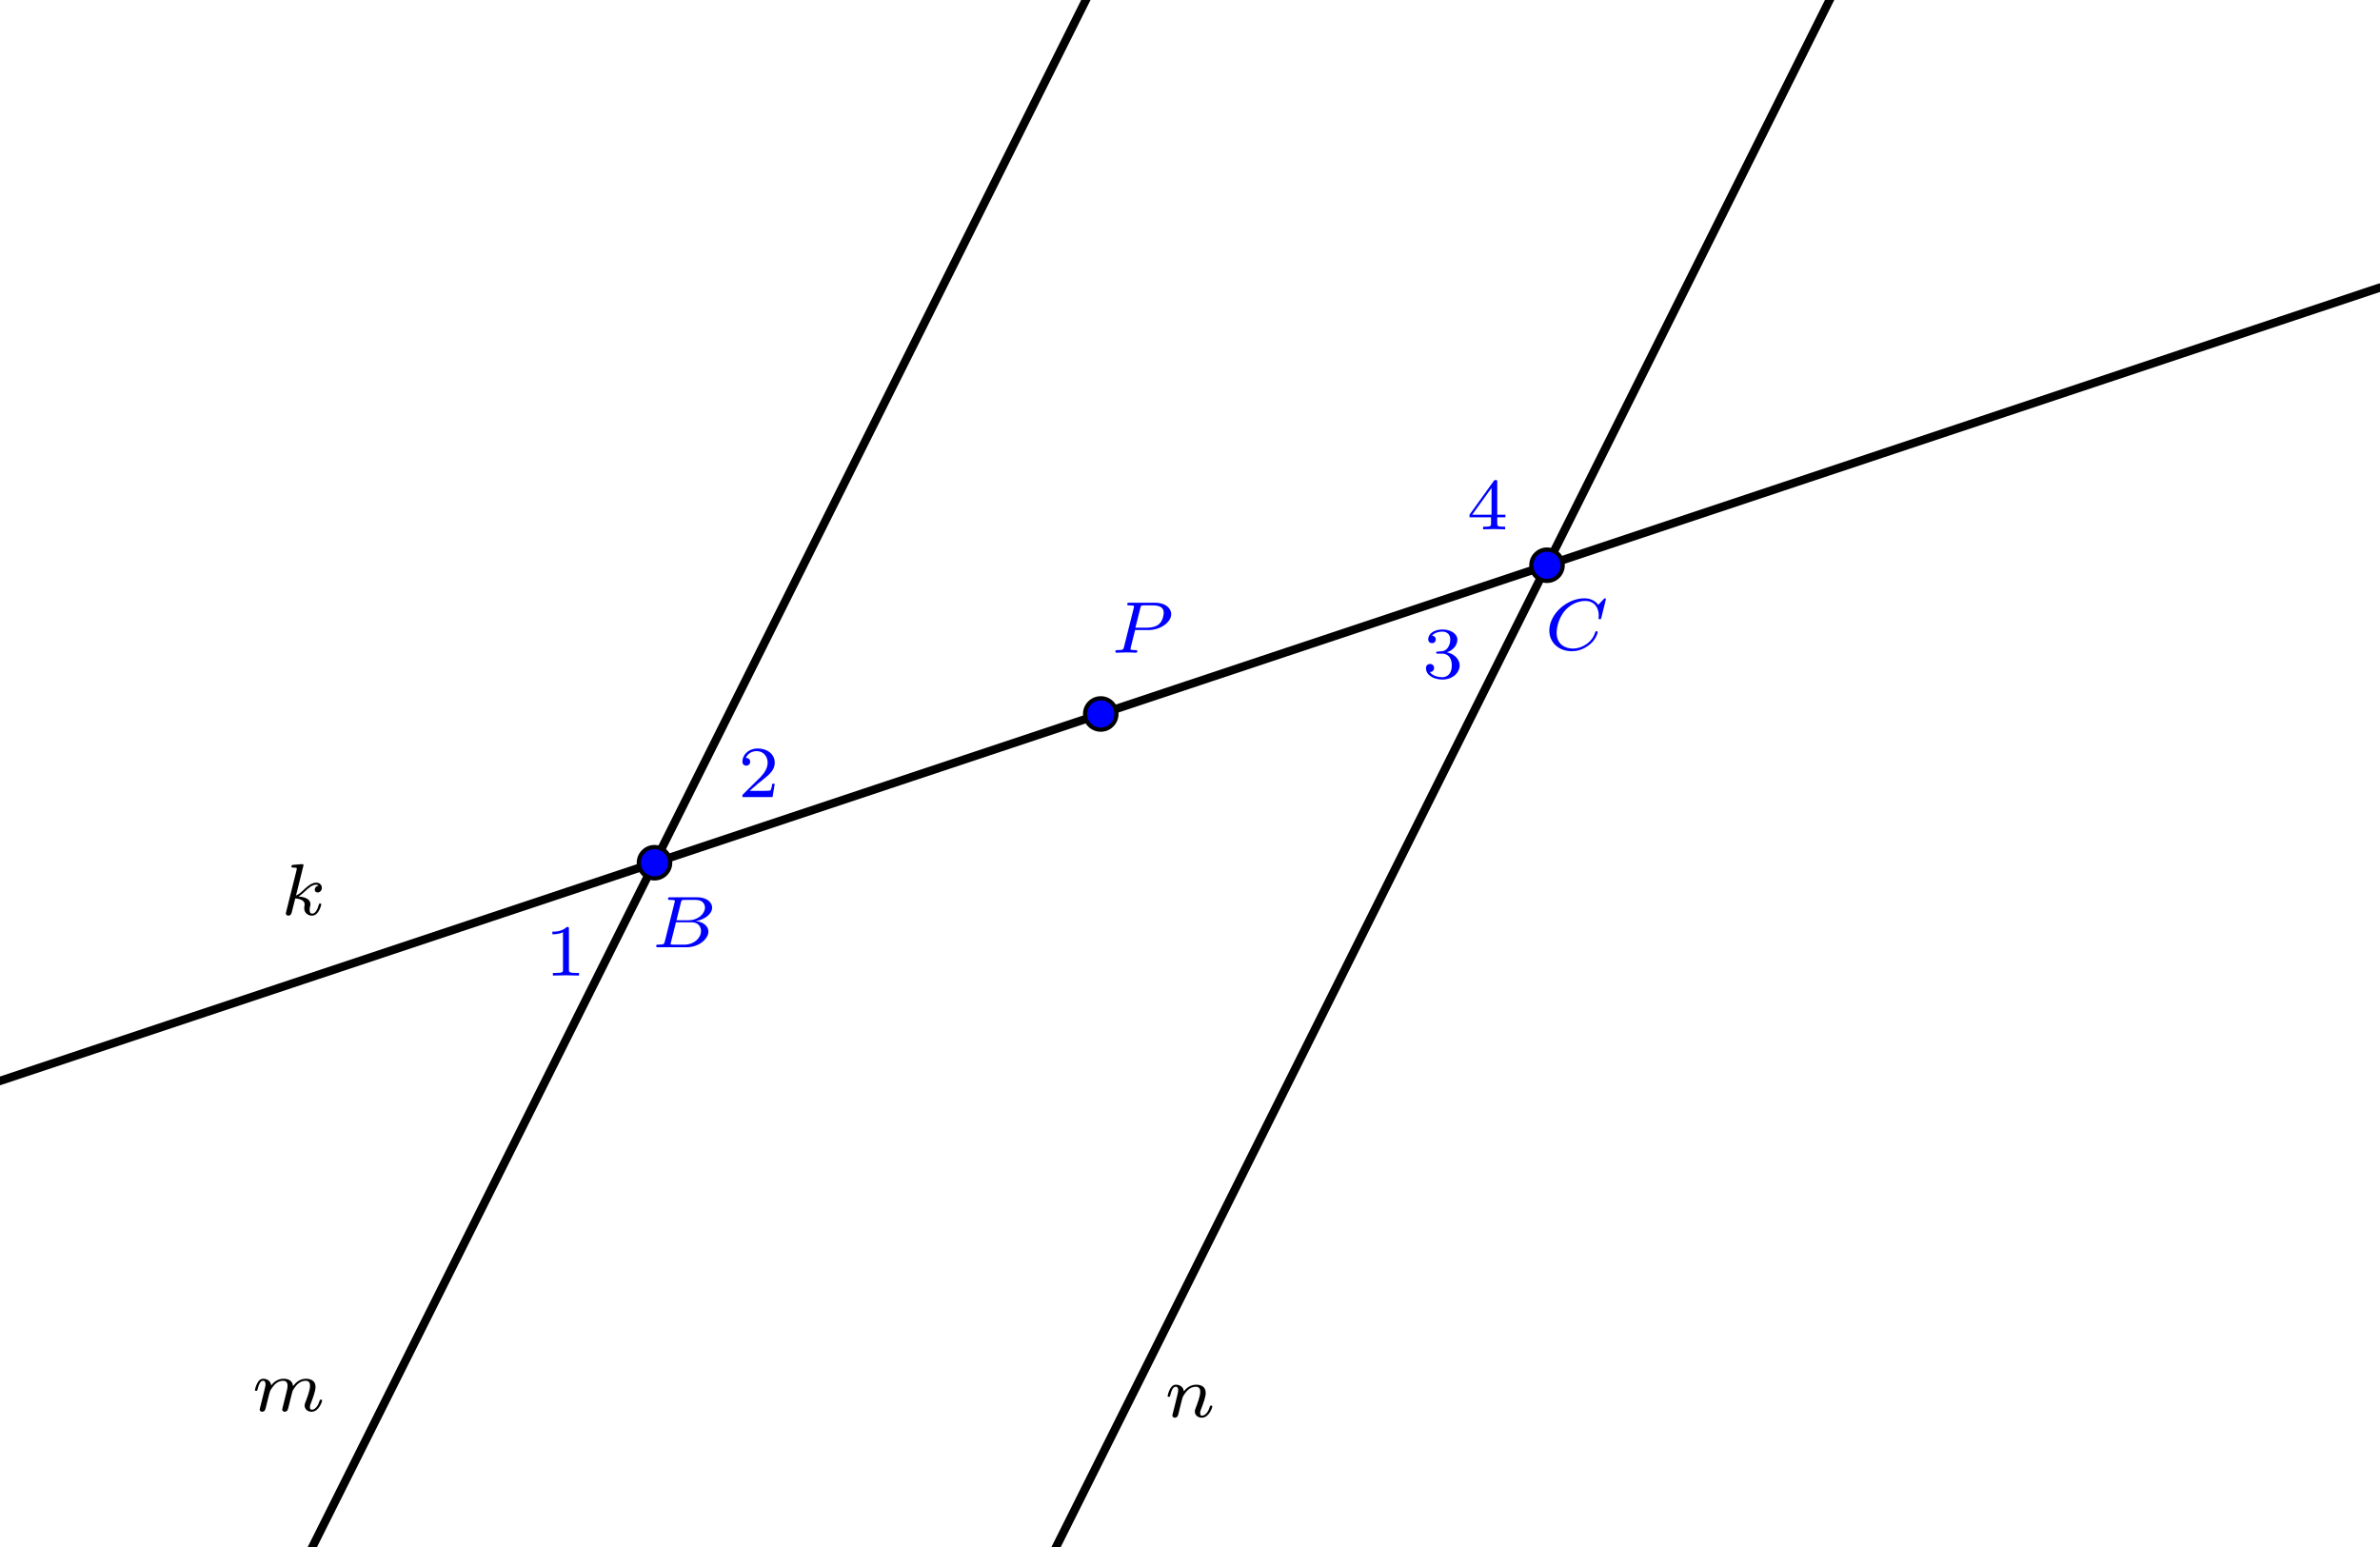
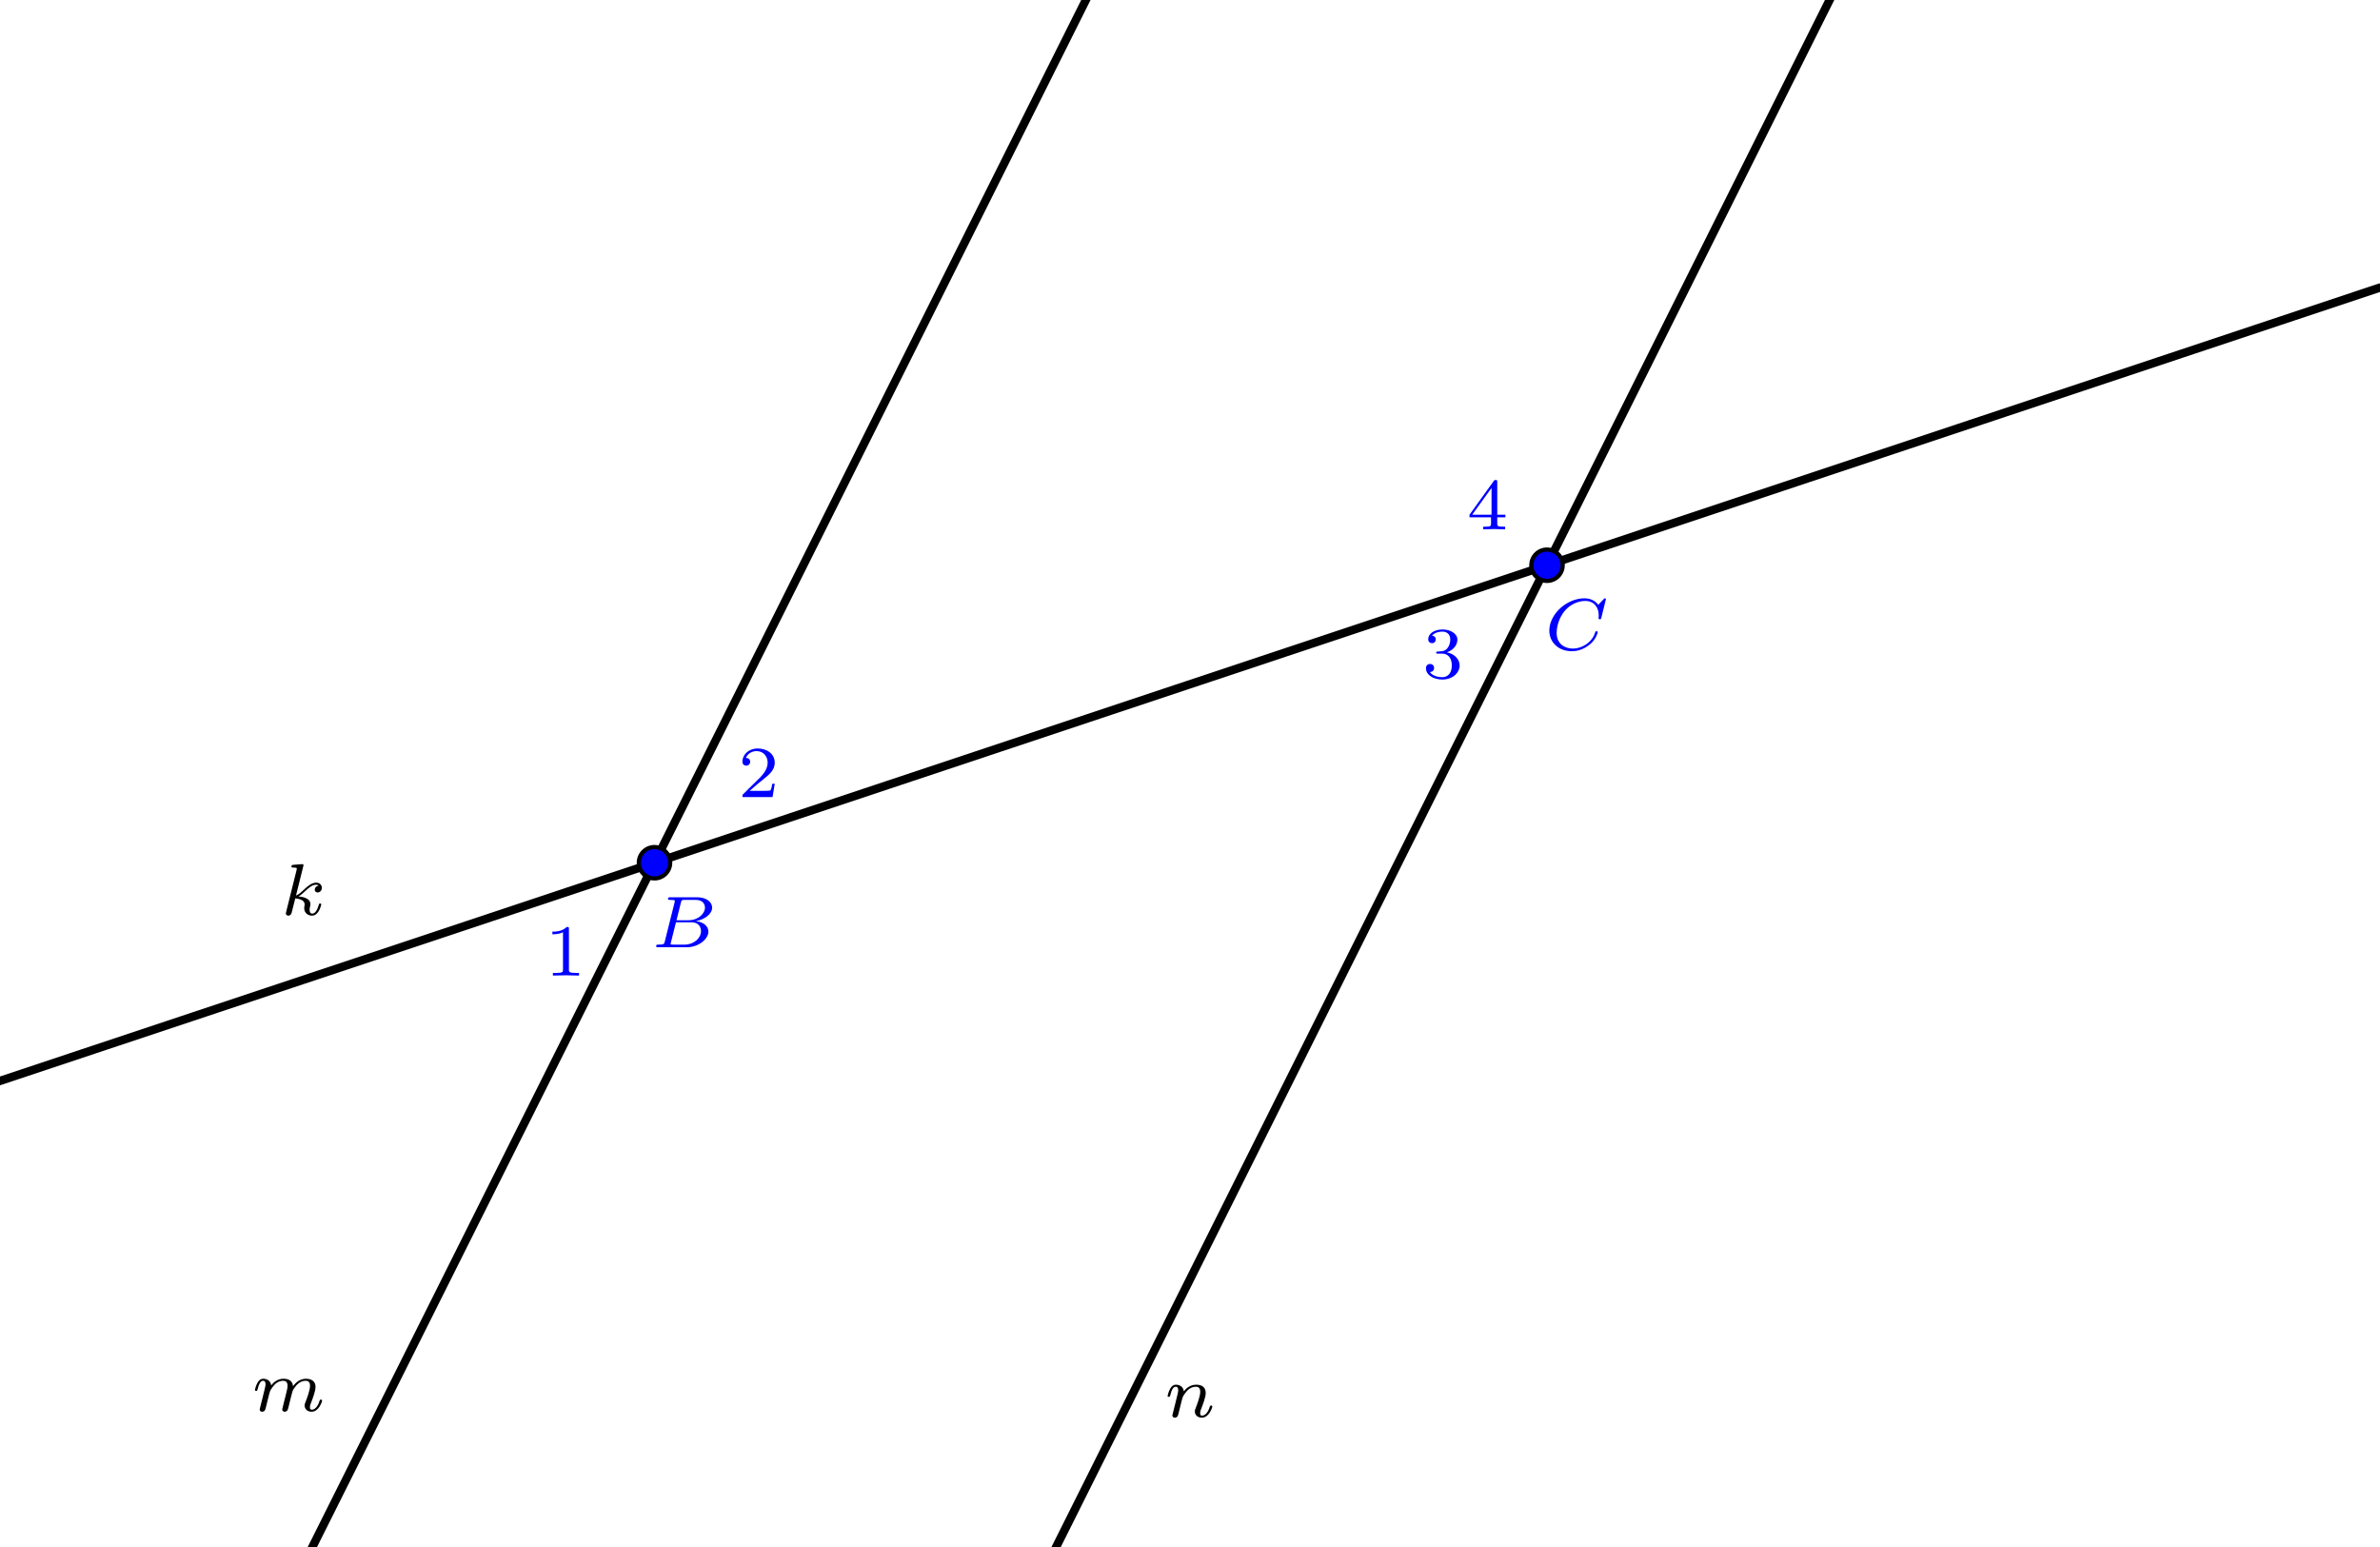
<svg xmlns="http://www.w3.org/2000/svg" xmlns:xlink="http://www.w3.org/1999/xlink" version="1.1" width="226.772pt" height="147.401pt" viewBox="0 0 226.772 147.401">
  <g enable-background="new">
    <clipPath id="cp0">
      <path transform="matrix(1,0,0,-1,5.669,195.59)" d="M -5.669 48.189 L -5.669 195.593 L 221.105 195.593 L 221.105 48.189 Z M 221.105 195.593 " />
    </clipPath>
    <g clip-path="url(#cp0)">
      <path transform="matrix(1,0,0,-1,5.669,195.59)" stroke-width=".797" stroke-linecap="round" stroke-linejoin="round" fill="none" stroke="#000000" d="M -6.236 -12.473 L 3.236 6.472 L 12.708 25.416 L 22.18 44.36 L 31.652 63.304 L 41.124 82.249 L 50.597 101.193 L 60.069 120.137 L 69.541 139.082 L 79.013 158.026 L 88.485 176.97 L 97.957 195.915 L 107.429 214.859 L 116.902 233.803 L 126.374 252.748 L 135.846 271.692 L 145.318 290.636 L 154.79 309.58 L 164.262 328.525 L 173.734 347.469 L 183.207 366.413 L 192.679 385.358 L 202.151 404.302 L 211.623 423.246 L 221.095 442.19 " />
      <path transform="matrix(1,0,0,-1,5.669,195.59)" stroke-width=".797" stroke-linecap="round" stroke-linejoin="round" fill="none" stroke="#000000" d="M -6.236 -154.207 L 3.236 -135.262 L 12.708 -116.318 L 22.18 -97.374 L 31.652 -78.43 L 41.124 -59.485 L 50.597 -40.541 L 60.069 -21.597 L 69.541 -2.652 L 79.013 16.292 L 88.485 35.236 L 97.957 54.181 L 107.429 73.125 L 116.902 92.069 L 126.374 111.013 L 135.846 129.958 L 145.318 148.902 L 154.79 167.846 L 164.262 186.791 L 173.734 205.735 L 183.207 224.679 L 192.679 243.624 L 202.151 262.568 L 211.623 281.512 L 221.095 300.456 " />
      <path transform="matrix(1,0,0,-1,5.669,195.59)" stroke-width=".797" stroke-linecap="round" stroke-linejoin="round" fill="none" stroke="#000000" d="M -6.236 92.41 L 3.236 95.568 L 12.708 98.725 L 22.18 101.883 L 31.652 105.04 L 41.124 108.197 L 50.597 111.355 L 60.069 114.512 L 69.541 117.669 L 79.013 120.827 L 88.485 123.984 L 97.957 127.141 L 107.429 130.299 L 116.902 133.457 L 126.374 136.614 L 135.846 139.771 L 145.318 142.929 L 154.79 146.086 L 164.262 149.243 L 173.734 152.401 L 183.207 155.558 L 192.679 158.715 L 202.151 161.873 L 211.623 165.03 L 221.095 168.188 " />
      <path transform="matrix(1,0,0,-1,5.669,195.59)" d="M 58.188 113.387 C 58.188 114.213 57.519 114.882 56.694 114.882 C 55.868 114.882 55.199 114.213 55.199 113.387 C 55.199 112.562 55.868 111.893 56.694 111.893 C 57.519 111.893 58.188 112.562 58.188 113.387 Z M 56.694 113.387 " fill="#0000ff" />
      <path transform="matrix(1,0,0,-1,5.669,195.59)" stroke-width=".399" stroke-linecap="round" stroke-linejoin="round" fill="none" stroke="#000000" d="M 58.188 113.387 C 58.188 114.213 57.519 114.882 56.694 114.882 C 55.868 114.882 55.199 114.213 55.199 113.387 C 55.199 112.562 55.868 111.893 56.694 111.893 C 57.519 111.893 58.188 112.562 58.188 113.387 Z M 56.694 113.387 " />
      <symbol id="font_1_1">
        <path d="M .118 .078 C .109 .044 .107 .036 .03 .036 C .013 .036 0 .036 0 .015 C 0 0 .012 0 .03 0 L .417 0 C .585 0 .714 .115 .714 .214 C .714 .285 .649 .346 .543 .357 C .664 .379 .765 .455 .765 .541 C .765 .617 .688 .683 .558 .683 L .194 .683 C .175 .683 .162 .683 .162 .661 C .162 .647 .174 .647 .194 .647 C .195 .647 .214 .647 .232 .645 C .253 .643 .255 .641 .255 .631 C .255 .629 .255 .624 .251 .609 L .118 .078 M .278 .369 L .339 .613 C .347 .644 .348 .647 .39 .647 L .542 .647 C .644 .647 .667 .58 .667 .542 C .667 .461 .576 .369 .442 .369 L .278 .369 M .23 .036 C .199 .036 .198 .037 .198 .046 C .198 .047 .198 .052 .202 .067 L .271 .341 L .483 .341 C .577 .341 .613 .279 .613 .221 C .613 .122 .512 .036 .391 .036 L .23 .036 Z " />
      </symbol>
      <use xlink:href="#font_1_1" transform="matrix(6.9738,0,0,-6.9738,62.51911,90.256)" fill="#0000ff" />
      <symbol id="font_2_1">
        <path d="M .226 .636 C .226 .663 .224 .664 .196 .664 C .132 .601 .041 .6 0 .6 L 0 .564 C .024 .564 .09 .564 .145 .592 L .145 .082 C .145 .049 .145 .036 .045 .036 L .007 .036 L .007 0 C .025 .001 .148 .004 .185 .004 C .216 .004 .342 .001 .364 0 L .364 .036 L .326 .036 C .226 .036 .226 .049 .226 .082 L .226 .636 Z " />
      </symbol>
      <use xlink:href="#font_2_1" transform="matrix(6.9738,0,0,-6.9738,52.63214,92.955)" fill="#0000ff" />
      <symbol id="font_2_2">
        <path d="M .442 .182 L .408 .182 C .405 .16 .395 .101 .382 .091 C .374 .085 .297 .085 .283 .085 L .099 .085 C .204 .178 .239 .206 .299 .253 C .373 .312 .442 .374 .442 .469 C .442 .59 .336 .664 .208 .664 C .084 .664 0 .577 0 .485 C 0 .434 .043 .429 .053 .429 C .077 .429 .106 .446 .106 .482 C .106 .5 .099 .535 .047 .535 C .078 .606 .146 .628 .193 .628 C .293 .628 .345 .55 .345 .469 C .345 .382 .283 .313 .251 .277 L .01 .039 C 0 .03 0 .028 0 0 L .412 0 L .442 .182 Z " />
      </symbol>
      <use xlink:href="#font_2_2" transform="matrix(6.9738,0,0,-6.9738,70.73734,75.947)" fill="#0000ff" />
-       <symbol id="font_1_5">
+       <symbol id="font_1_4">
        <path d="M .387 .091 C .382 .071 .373 .037 .373 .032 C .373 .01 .391 0 .407 0 C .425 0 .441 .013 .446 .022 C .451 .031 .459 .063 .464 .084 C .469 .103 .48 .149 .486 .174 C .492 .196 .498 .218 .503 .241 C .514 .284 .514 .286 .534 .317 C .566 .366 .616 .423 .694 .423 C .75 .423 .753 .377 .753 .353 C .753 .293 .71 .182 .694 .14 C .683 .112 .679 .103 .679 .086 C .679 .033 .723 0 .774 0 C .874 0 .918 .138 .918 .153 C .918 .166 .905 .166 .902 .166 C .888 .166 .887 .16 .883 .149 C .86 .069 .817 .028 .777 .028 C .756 .028 .752 .042 .752 .063 C .752 .086 .757 .099 .775 .144 C .787 .175 .828 .281 .828 .337 C .828 .353 .828 .395 .791 .424 C .774 .437 .745 .451 .698 .451 C .608 .451 .553 .392 .521 .35 C .513 .435 .442 .451 .391 .451 C .308 .451 .252 .4 .222 .36 C .215 .429 .156 .451 .115 .451 C .072 .451 .049 .42 .036 .397 C .014 .36 0 .303 0 .298 C 0 .285 .014 .285 .017 .285 C .031 .285 .032 .288 .039 .315 C .054 .374 .073 .423 .112 .423 C .138 .423 .145 .401 .145 .374 C .145 .355 .136 .318 .129 .291 C .122 .264 .112 .223 .107 .201 L .075 .073 C .071 .06 .065 .035 .065 .032 C .065 .01 .083 0 .099 0 C .117 0 .133 .013 .138 .022 C .143 .031 .151 .063 .156 .084 C .161 .103 .172 .149 .178 .174 C .184 .196 .19 .218 .195 .241 C .206 .282 .208 .29 .237 .331 C .265 .371 .312 .423 .387 .423 C .445 .423 .446 .372 .446 .353 C .446 .328 .443 .315 .429 .259 L .387 .091 Z " />
      </symbol>
-       <use xlink:href="#font_1_5" transform="matrix(6.9738,0,0,-6.9738,24.28877,134.5147)" />
+       <use xlink:href="#font_1_4" transform="matrix(6.9738,0,0,-6.9738,24.28877,134.5147)" />
      <path transform="matrix(1,0,0,-1,5.669,195.59)" d="M 143.228 141.734 C 143.228 142.559 142.559 143.228 141.734 143.228 C 140.909 143.228 140.24 142.559 140.24 141.734 C 140.24 140.909 140.909 140.24 141.734 140.24 C 142.559 140.24 143.228 140.909 143.228 141.734 Z M 141.734 141.734 " fill="#0000ff" />
      <path transform="matrix(1,0,0,-1,5.669,195.59)" stroke-width=".399" stroke-linecap="round" stroke-linejoin="round" fill="none" stroke="#000000" d="M 143.228 141.734 C 143.228 142.559 142.559 143.228 141.734 143.228 C 140.909 143.228 140.24 142.559 140.24 141.734 C 140.24 140.909 140.909 140.24 141.734 140.24 C 142.559 140.24 143.228 140.909 143.228 141.734 Z M 141.734 141.734 " />
      <symbol id="font_1_2">
        <path d="M .773 .71 C .773 .715 .77 .723 .76 .723 C .753 .723 .751 .721 .742 .711 L .669 .634 C .66 .646 .604 .723 .481 .723 C .238 .723 0 .508 0 .282 C 0 .119 .128 0 .307 0 C .361 0 .457 .011 .56 .098 C .639 .165 .661 .252 .661 .26 C .661 .273 .649 .273 .644 .273 C .631 .273 .629 .268 .626 .257 C .585 .12 .445 .036 .324 .036 C .218 .036 .1 .093 .1 .251 C .1 .28 .107 .438 .222 .564 C .291 .641 .396 .687 .491 .687 C .607 .687 .675 .603 .675 .491 C .675 .463 .672 .456 .672 .45 C .672 .437 .685 .437 .69 .437 C .706 .437 .706 .44 .711 .459 L .773 .71 Z " />
      </symbol>
      <use xlink:href="#font_1_2" transform="matrix(6.9738,0,0,-6.9738,147.6232,62.04948)" fill="#0000ff" />
      <symbol id="font_2_3">
        <path d="M .219 .354 C .297 .354 .353 .3 .353 .193 C .353 .069 .281 .032 .223 .032 C .183 .032 .095 .043 .053 .102 C .1 .104 .111 .137 .111 .158 C .111 .19 .087 .213 .056 .213 C .028 .213 0 .196 0 .155 C 0 .061 .104 0 .225 0 C .364 0 .46 .093 .46 .193 C .46 .271 .396 .349 .286 .372 C .391 .41 .429 .485 .429 .546 C .429 .625 .338 .684 .227 .684 C .116 .684 .031 .63 .031 .55 C .031 .516 .053 .497 .083 .497 C .114 .497 .134 .52 .134 .548 C .134 .577 .114 .598 .083 .6 C .118 .644 .187 .655 .224 .655 C .269 .655 .332 .633 .332 .546 C .332 .504 .318 .458 .292 .427 C .259 .389 .231 .387 .181 .384 C .156 .382 .154 .382 .149 .381 C .147 .381 .139 .379 .139 .368 C .139 .354 .148 .354 .165 .354 L .219 .354 Z " />
      </symbol>
      <use xlink:href="#font_2_3" transform="matrix(6.9738,0,0,-6.9738,135.8706,64.74848)" fill="#0000ff" />
      <symbol id="font_2_4">
        <path d="M .49 .164 L .49 .2 L .379 .2 L .379 .646 C .379 .667 .379 .674 .357 .674 C .345 .674 .341 .674 .331 .66 L 0 .2 L 0 .164 L .294 .164 L .294 .082 C .294 .048 .294 .036 .213 .036 L .186 .036 L .186 0 C .236 .002 .3 .004 .336 .004 C .373 .004 .437 .002 .487 0 L .487 .036 L .46 .036 C .379 .036 .379 .048 .379 .082 L .379 .164 L .49 .164 M .301 .566 L .301 .2 L .037 .2 L .301 .566 Z " />
      </symbol>
      <use xlink:href="#font_2_4" transform="matrix(6.9738,0,0,-6.9738,140.019,50.43599)" fill="#0000ff" />
-       <symbol id="font_1_6">
+       <symbol id="font_1_5">
        <path d="M .075 .073 C .071 .06 .065 .035 .065 .032 C .065 .01 .083 0 .099 0 C .117 0 .133 .013 .138 .022 C .143 .031 .151 .063 .156 .084 C .161 .103 .172 .149 .178 .174 C .184 .196 .19 .218 .195 .241 C .206 .282 .208 .29 .237 .331 C .265 .371 .312 .423 .387 .423 C .445 .423 .446 .372 .446 .353 C .446 .293 .403 .182 .387 .14 C .376 .112 .372 .103 .372 .086 C .372 .033 .416 0 .467 0 C .567 0 .611 .138 .611 .153 C .611 .166 .598 .166 .595 .166 C .581 .166 .58 .16 .576 .149 C .553 .069 .51 .028 .47 .028 C .449 .028 .445 .042 .445 .063 C .445 .086 .45 .099 .468 .144 C .48 .175 .521 .281 .521 .337 C .521 .434 .444 .451 .391 .451 C .308 .451 .252 .4 .222 .36 C .215 .429 .156 .451 .115 .451 C .072 .451 .049 .42 .036 .397 C .014 .36 0 .303 0 .298 C 0 .285 .014 .285 .017 .285 C .031 .285 .032 .288 .039 .315 C .054 .374 .073 .423 .112 .423 C .138 .423 .145 .401 .145 .374 C .145 .355 .136 .318 .129 .291 C .122 .264 .112 .223 .107 .201 L .075 .073 Z " />
      </symbol>
-       <use xlink:href="#font_1_6" transform="matrix(6.9738,0,0,-6.9738,111.2508,135.0817)" />
-       <symbol id="font_1_4">
+       <use xlink:href="#font_1_5" transform="matrix(6.9738,0,0,-6.9738,111.2508,135.0817)" />
+       <symbol id="font_1_3">
        <path d="M .238 .674 C .239 .676 .242 .689 .242 .69 C .242 .695 .238 .704 .226 .704 C .206 .704 .123 .696 .098 .694 C .09 .693 .076 .692 .076 .671 C .076 .657 .09 .657 .102 .657 C .15 .657 .15 .65 .15 .642 C .15 .635 .148 .629 .146 .62 L .005 .054 C 0 .036 0 .034 0 .032 C 0 .017 .012 0 .034 0 C .061 0 .074 .02 .08 .042 C .082 .046 .125 .222 .129 .236 C .2 .229 .257 .206 .257 .154 C .257 .149 .257 .144 .255 .134 C .251 .119 .251 .114 .251 .103 C .251 .032 .309 0 .357 0 C .454 0 .484 .152 .484 .153 C .484 .166 .471 .166 .468 .166 C .454 .166 .453 .161 .448 .142 C .436 .099 .409 .028 .36 .028 C .333 .028 .325 .053 .325 .08 C .325 .097 .325 .099 .331 .125 C .332 .128 .336 .145 .336 .156 C .336 .245 .216 .259 .174 .262 C .203 .28 .24 .313 .257 .328 C .308 .376 .358 .423 .414 .423 C .426 .423 .439 .42 .447 .41 C .404 .403 .395 .369 .395 .354 C .395 .332 .412 .317 .435 .317 C .462 .317 .492 .339 .492 .381 C .492 .414 .468 .451 .415 .451 C .358 .451 .306 .41 .255 .363 C .213 .323 .18 .292 .139 .275 L .238 .674 Z " />
      </symbol>
-       <use xlink:href="#font_1_4" transform="matrix(6.9738,0,0,-6.9738,27.23503,87.24674)" />
-       <path transform="matrix(1,0,0,-1,5.669,195.59)" d="M 100.708 127.561 C 100.708 128.386 100.039 129.055 99.214 129.055 C 98.388 129.055 97.719 128.386 97.719 127.561 C 97.719 126.735 98.388 126.066 99.214 126.066 C 100.039 126.066 100.708 126.735 100.708 127.561 Z M 99.214 127.561 " fill="#0000ff" />
-       <path transform="matrix(1,0,0,-1,5.669,195.59)" stroke-width=".399" stroke-linecap="round" stroke-linejoin="round" fill="none" stroke="#000000" d="M 100.708 127.561 C 100.708 128.386 100.039 129.055 99.214 129.055 C 98.388 129.055 97.719 128.386 97.719 127.561 C 97.719 126.735 98.388 126.066 99.214 126.066 C 100.039 126.066 100.708 126.735 100.708 127.561 Z M 99.214 127.561 " />
-       <symbol id="font_1_3">
-         <path d="M .27 .31 L .451 .31 C .62 .31 .763 .418 .763 .527 C .763 .611 .681 .683 .544 .683 L .194 .683 C .174 .683 .162 .683 .162 .661 C .162 .647 .173 .647 .195 .647 C .211 .647 .215 .647 .233 .645 C .253 .643 .255 .641 .255 .631 C .255 .629 .255 .624 .251 .609 L .119 .082 C .109 .043 .108 .036 .03 .036 C .012 .036 0 .036 0 .014 C 0 .013 0 0 .016 0 C .045 0 .117 .004 .146 .004 C .163 .004 .198 .004 .215 .003 C .235 .002 .26 0 .279 0 C .285 0 .3 0 .3 .022 C .3 .036 .288 .036 .268 .036 C .267 .036 .248 .036 .23 .038 C .207 .04 .207 .043 .207 .053 C .207 .054 .207 .06 .211 .075 L .27 .31 M .342 .613 C .35 .644 .351 .647 .393 .647 L .51 .647 C .603 .647 .661 .619 .661 .548 C .661 .517 .649 .438 .599 .393 C .563 .361 .506 .342 .434 .342 L .274 .342 L .342 .613 Z " />
-       </symbol>
-       <use xlink:href="#font_1_3" transform="matrix(6.9738,0,0,-6.9738,106.2731,62.193)" fill="#0000ff" />
+       <use xlink:href="#font_1_3" transform="matrix(6.9738,0,0,-6.9738,27.23503,87.24674)" />
    </g>
  </g>
</svg>
